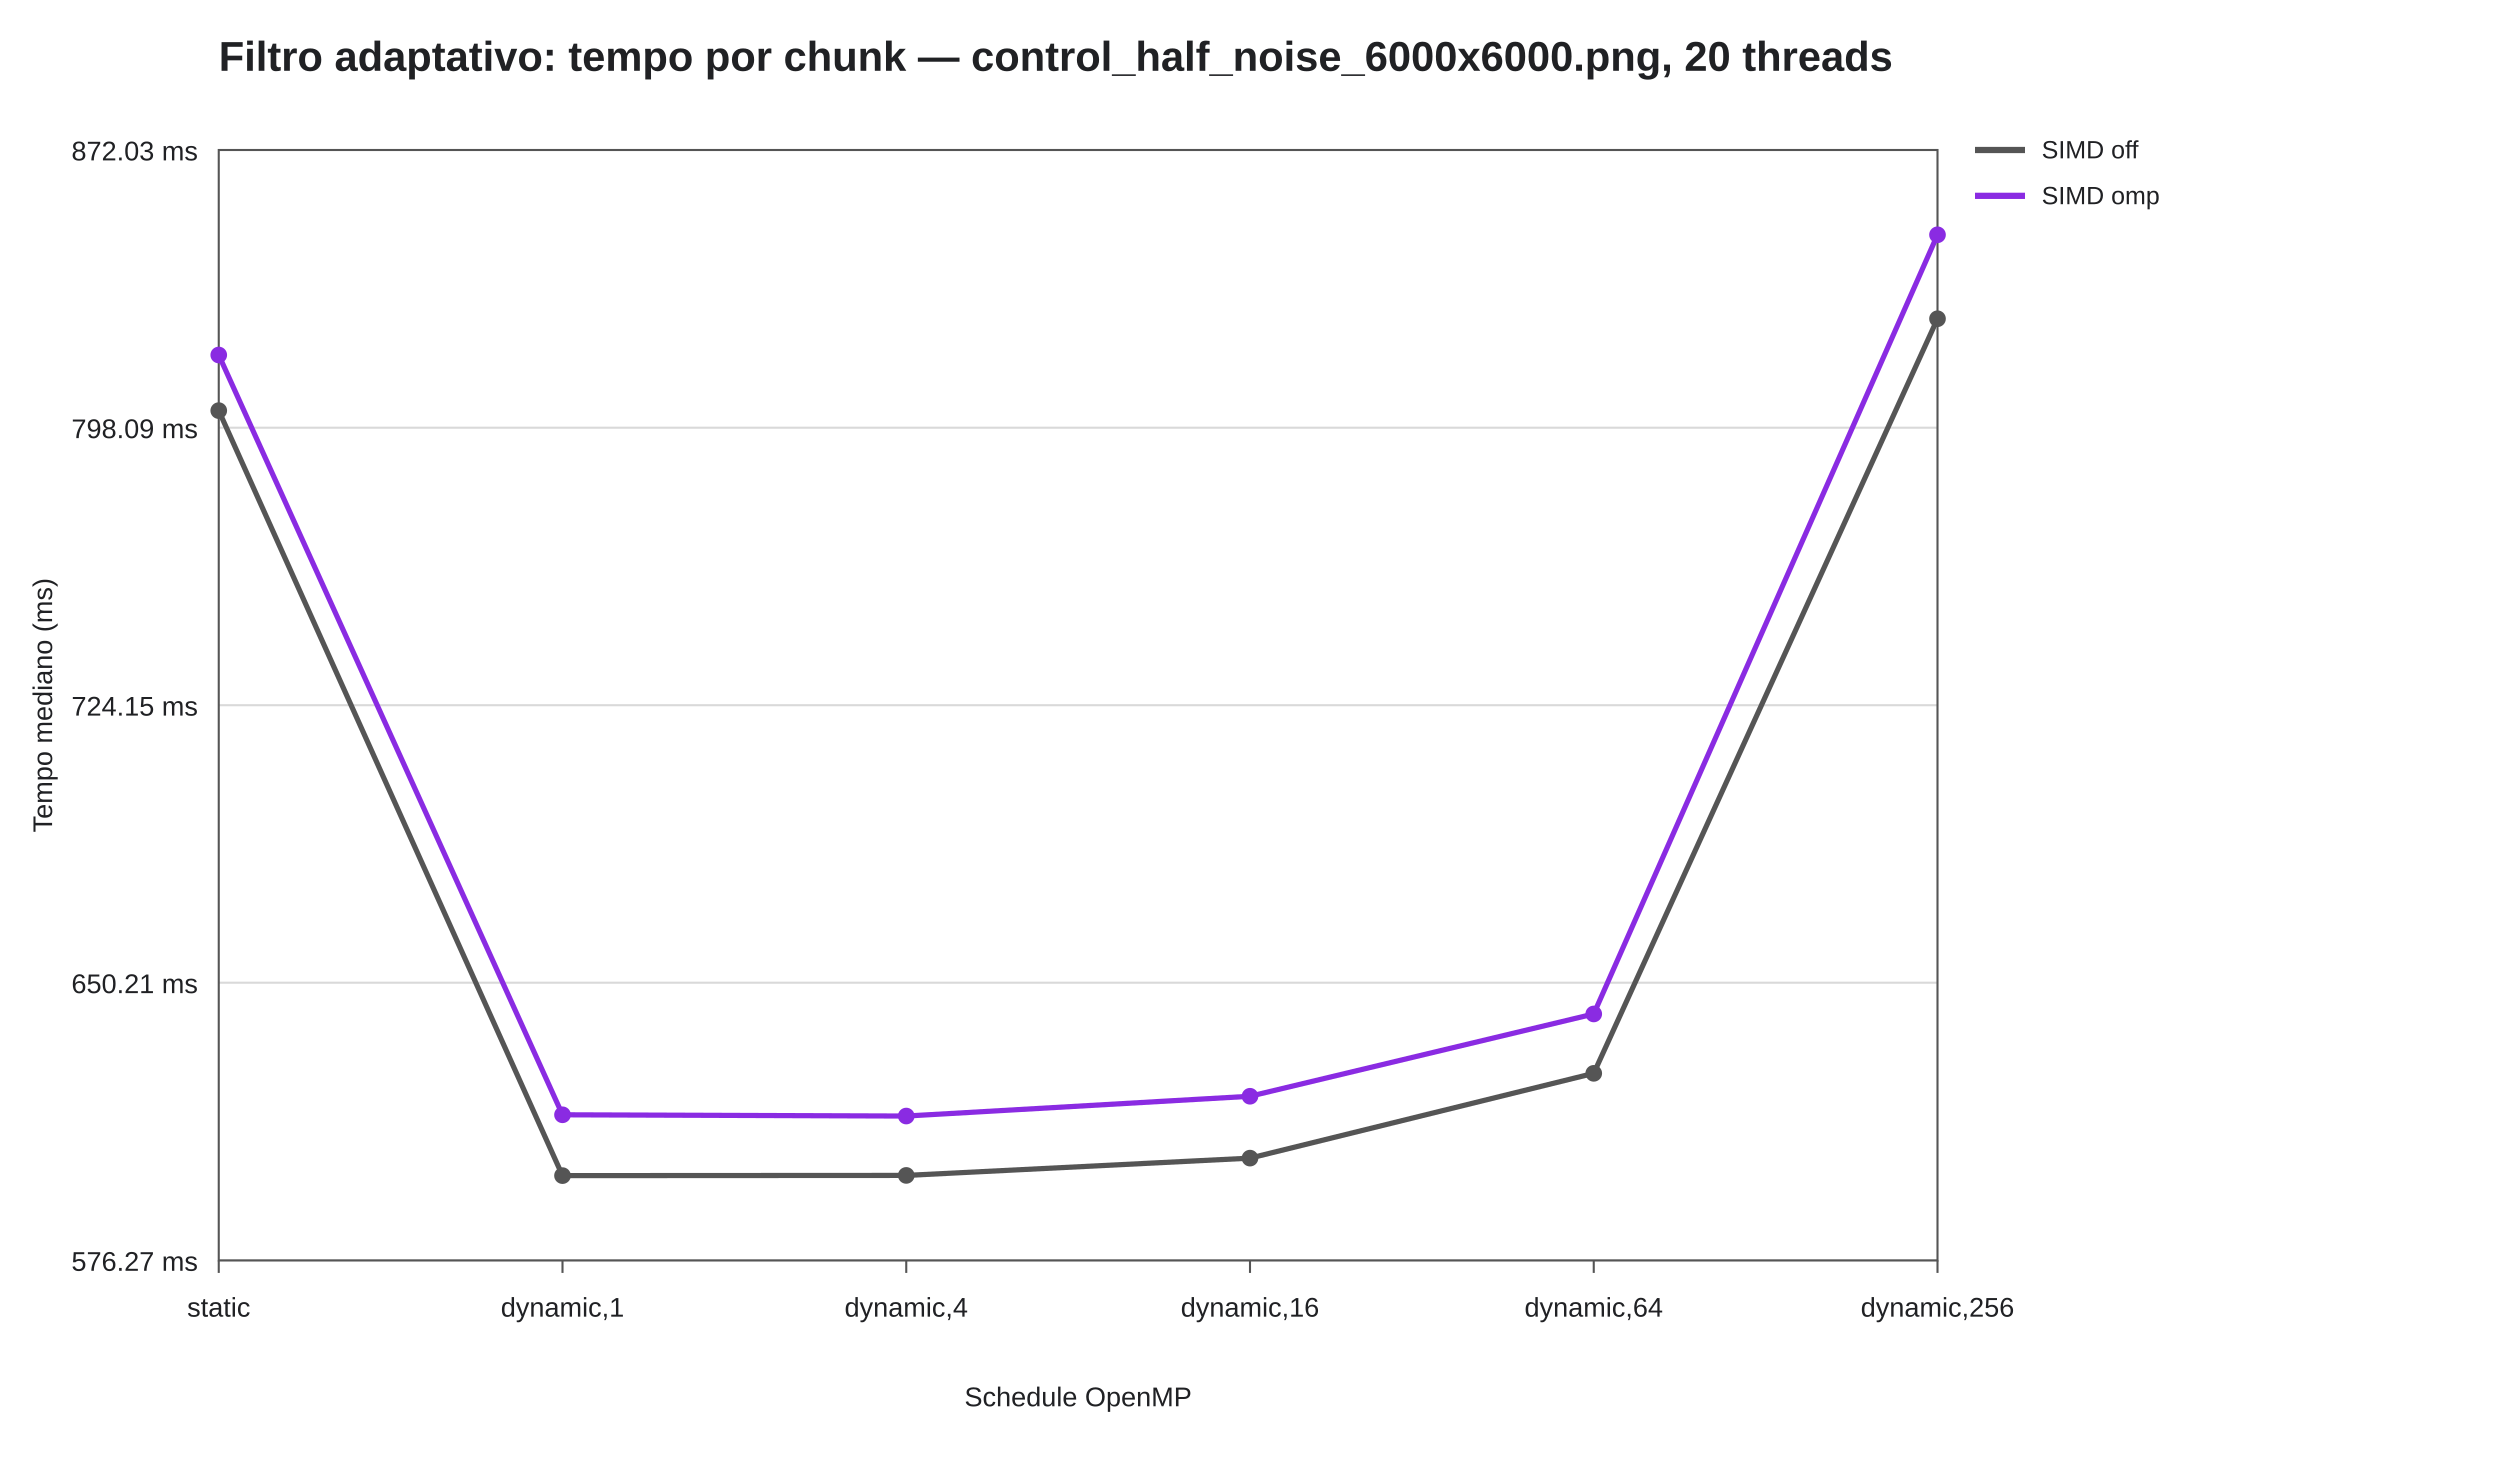
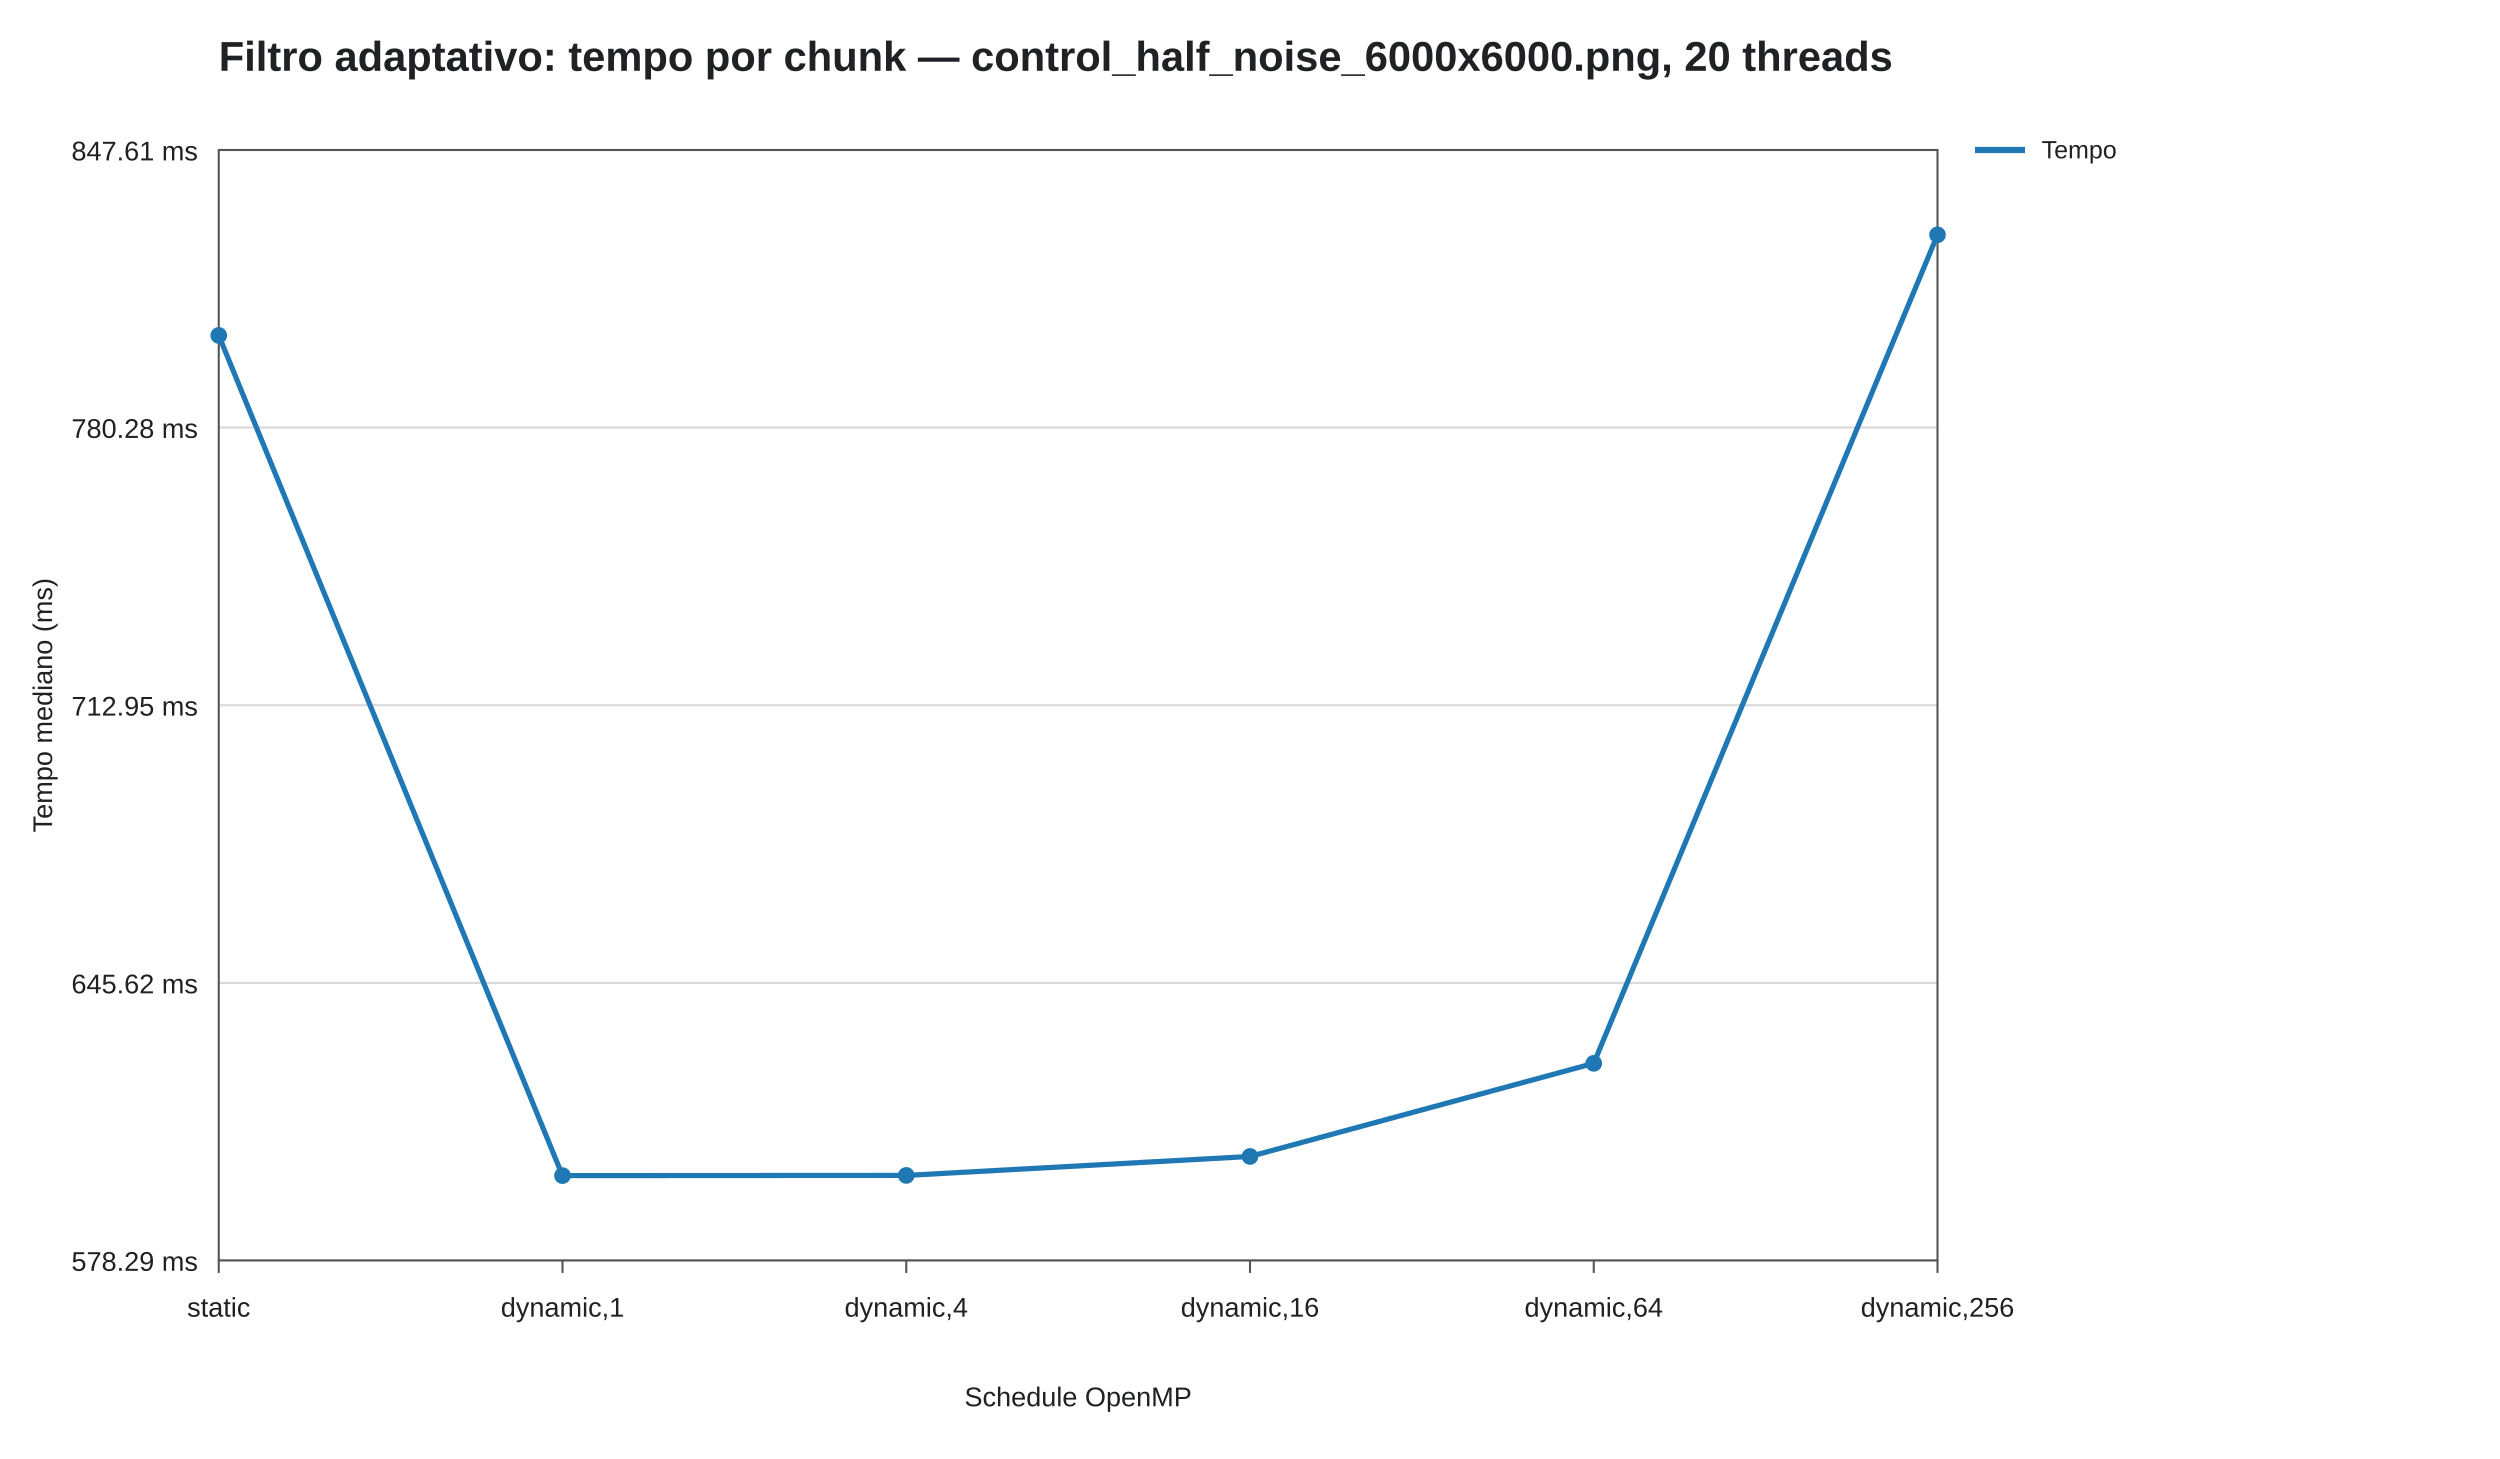
<svg xmlns="http://www.w3.org/2000/svg" width="1200" height="700" viewBox="0 0 1200 700" role="img" aria-label="Filtro adaptativo: tempo por chunk — control_half_noise_6000x6000.png, 20 threads">
  <style>text{font-family:Arial,sans-serif;fill:#202124}.axis{font-size:13px}.small{font-size:12px}.title{font-size:20px;font-weight:700}.legend{font-size:12px}.grid{stroke:#d9d9d9;stroke-width:1}.frame{fill:none;stroke:#555;stroke-width:1}.note{font-size:11px;fill:#555}</style>
  <text class="title" x="105" y="34">Filtro adaptativo: tempo por chunk — control_half_noise_6000x6000.png, 20 threads</text>
  <line class="grid" x1="105" x2="930" y1="605.0" y2="605.0" />
-   <text class="axis" text-anchor="end" x="95" y="610.0">576.27 ms</text>
-   <line class="grid" x1="105" x2="930" y1="471.7" y2="471.7" />
-   <text class="axis" text-anchor="end" x="95" y="476.7">650.21 ms</text>
+   <text class="axis" text-anchor="end" x="95" y="610.0">578.29 ms</text>
+   <line class="grid" x1="105" x2="930" y1="471.8" y2="471.8" />
+   <text class="axis" text-anchor="end" x="95" y="476.8">645.62 ms</text>
  <line class="grid" x1="105" x2="930" y1="338.5" y2="338.5" />
-   <text class="axis" text-anchor="end" x="95" y="343.5">724.15 ms</text>
-   <line class="grid" x1="105" x2="930" y1="205.3" y2="205.3" />
-   <text class="axis" text-anchor="end" x="95" y="210.3">798.09 ms</text>
+   <text class="axis" text-anchor="end" x="95" y="343.5">712.95 ms</text>
+   <line class="grid" x1="105" x2="930" y1="205.2" y2="205.2" />
+   <text class="axis" text-anchor="end" x="95" y="210.2">780.28 ms</text>
  <line class="grid" x1="105" x2="930" y1="72.0" y2="72.0" />
-   <text class="axis" text-anchor="end" x="95" y="77.0">872.03 ms</text>
+   <text class="axis" text-anchor="end" x="95" y="77.0">847.61 ms</text>
  <rect class="frame" x="105" y="72" width="825" height="533" />
  <line class="frame" x1="105.0" x2="105.0" y1="605" y2="611" />
  <text class="axis" text-anchor="middle" x="105.0" y="632">static</text>
  <line class="frame" x1="270.0" x2="270.0" y1="605" y2="611" />
  <text class="axis" text-anchor="middle" x="270.0" y="632">dynamic,1</text>
  <line class="frame" x1="435.0" x2="435.0" y1="605" y2="611" />
  <text class="axis" text-anchor="middle" x="435.0" y="632">dynamic,4</text>
  <line class="frame" x1="600.0" x2="600.0" y1="605" y2="611" />
  <text class="axis" text-anchor="middle" x="600.0" y="632">dynamic,16</text>
  <line class="frame" x1="765.0" x2="765.0" y1="605" y2="611" />
  <text class="axis" text-anchor="middle" x="765.0" y="632">dynamic,64</text>
  <line class="frame" x1="930.0" x2="930.0" y1="605" y2="611" />
  <text class="axis" text-anchor="middle" x="930.0" y="632">dynamic,256</text>
-   <polyline points="105.0,197.1 270.0,564.3 435.0,564.2 600.0,555.9 765.0,515.2 930.0,153.0" fill="none" stroke="#555555" stroke-width="2.5" />
-   <circle cx="105.0" cy="197.1" r="4" fill="#555555" />
-   <circle cx="270.0" cy="564.3" r="4" fill="#555555" />
-   <circle cx="435.0" cy="564.2" r="4" fill="#555555" />
-   <circle cx="600.0" cy="555.9" r="4" fill="#555555" />
-   <circle cx="765.0" cy="515.2" r="4" fill="#555555" />
-   <circle cx="930.0" cy="153.0" r="4" fill="#555555" />
-   <line x1="948" x2="972" y1="72" y2="72" stroke="#555555" stroke-width="3" />
-   <text class="legend" x="980" y="76">SIMD off</text>
-   <polyline points="105.0,170.4 270.0,535.1 435.0,535.7 600.0,526.2 765.0,486.7 930.0,112.7" fill="none" stroke="#8a2be2" stroke-width="2.5" />
-   <circle cx="105.0" cy="170.4" r="4" fill="#8a2be2" />
-   <circle cx="270.0" cy="535.1" r="4" fill="#8a2be2" />
-   <circle cx="435.0" cy="535.7" r="4" fill="#8a2be2" />
-   <circle cx="600.0" cy="526.2" r="4" fill="#8a2be2" />
-   <circle cx="765.0" cy="486.7" r="4" fill="#8a2be2" />
-   <circle cx="930.0" cy="112.7" r="4" fill="#8a2be2" />
-   <line x1="948" x2="972" y1="94" y2="94" stroke="#8a2be2" stroke-width="3" />
-   <text class="legend" x="980" y="98">SIMD omp</text>
+   <polyline points="105.0,161.0 270.0,564.3 435.0,564.2 600.0,555.1 765.0,510.4 930.0,112.7" fill="none" stroke="#1f77b4" stroke-width="2.5" />
+   <circle cx="105.0" cy="161.0" r="4" fill="#1f77b4" />
+   <circle cx="270.0" cy="564.3" r="4" fill="#1f77b4" />
+   <circle cx="435.0" cy="564.2" r="4" fill="#1f77b4" />
+   <circle cx="600.0" cy="555.1" r="4" fill="#1f77b4" />
+   <circle cx="765.0" cy="510.4" r="4" fill="#1f77b4" />
+   <circle cx="930.0" cy="112.7" r="4" fill="#1f77b4" />
+   <line x1="948" x2="972" y1="72" y2="72" stroke="#1f77b4" stroke-width="3" />
+   <text class="legend" x="980" y="76">Tempo</text>
  <text class="axis" text-anchor="middle" x="517.5" y="675">Schedule OpenMP</text>
  <text class="axis" text-anchor="middle" transform="translate(25 338.5) rotate(-90)">Tempo mediano (ms)</text>
</svg>
